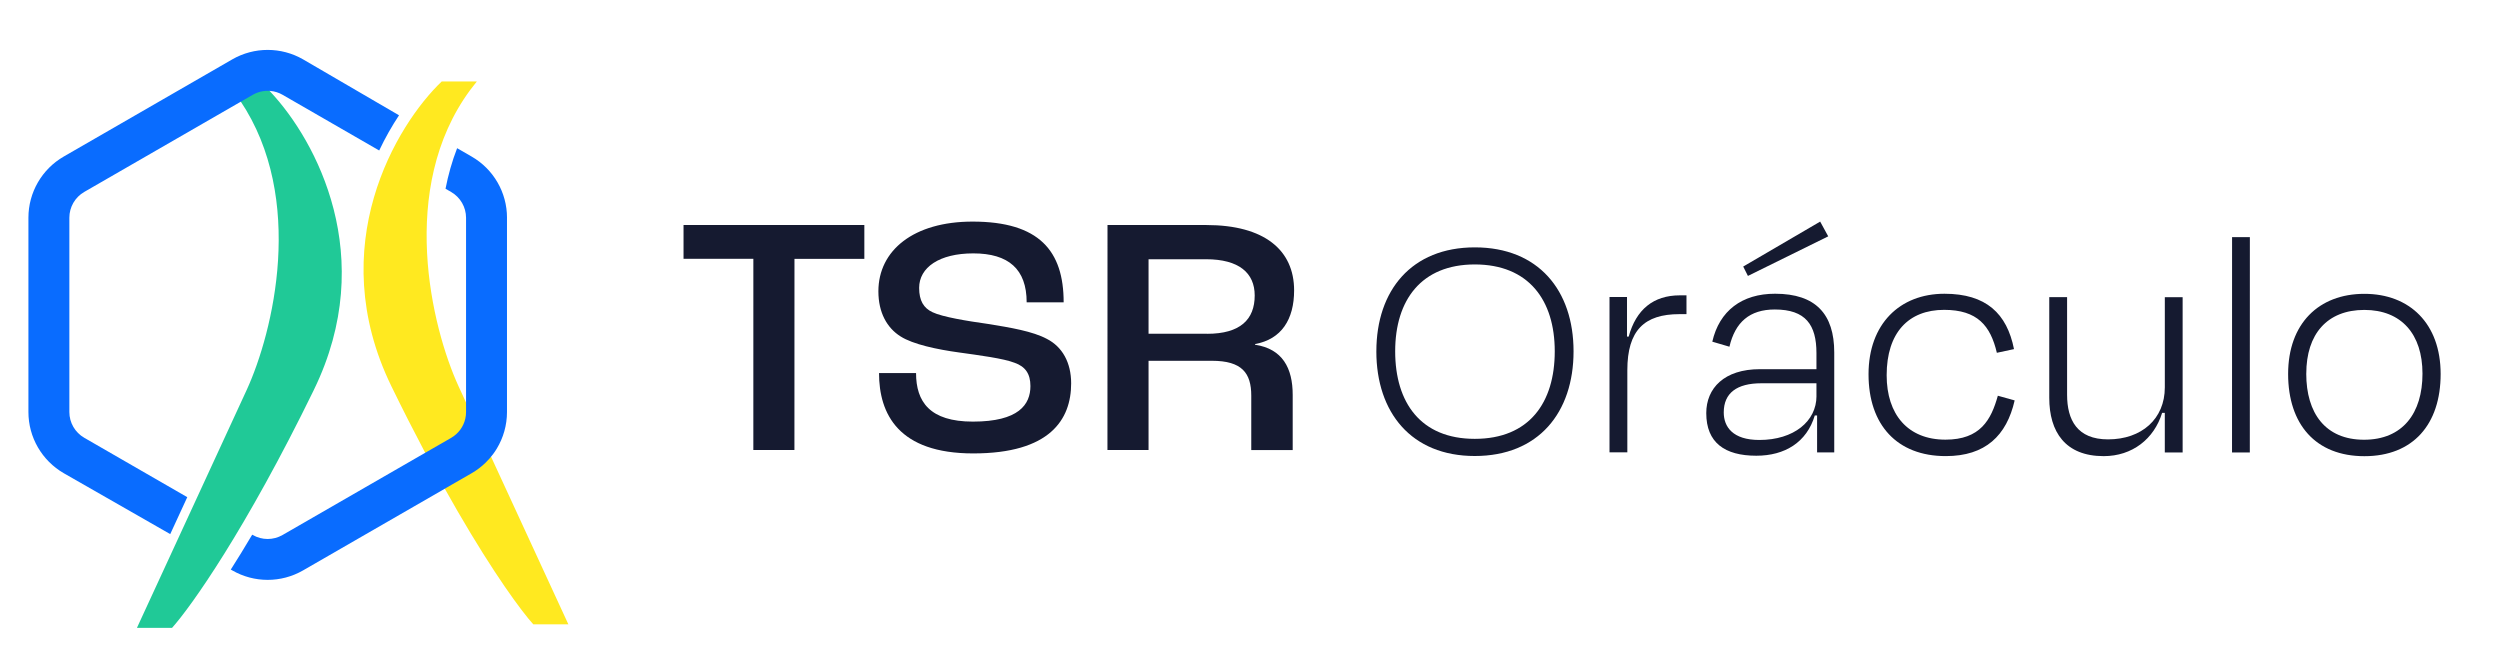
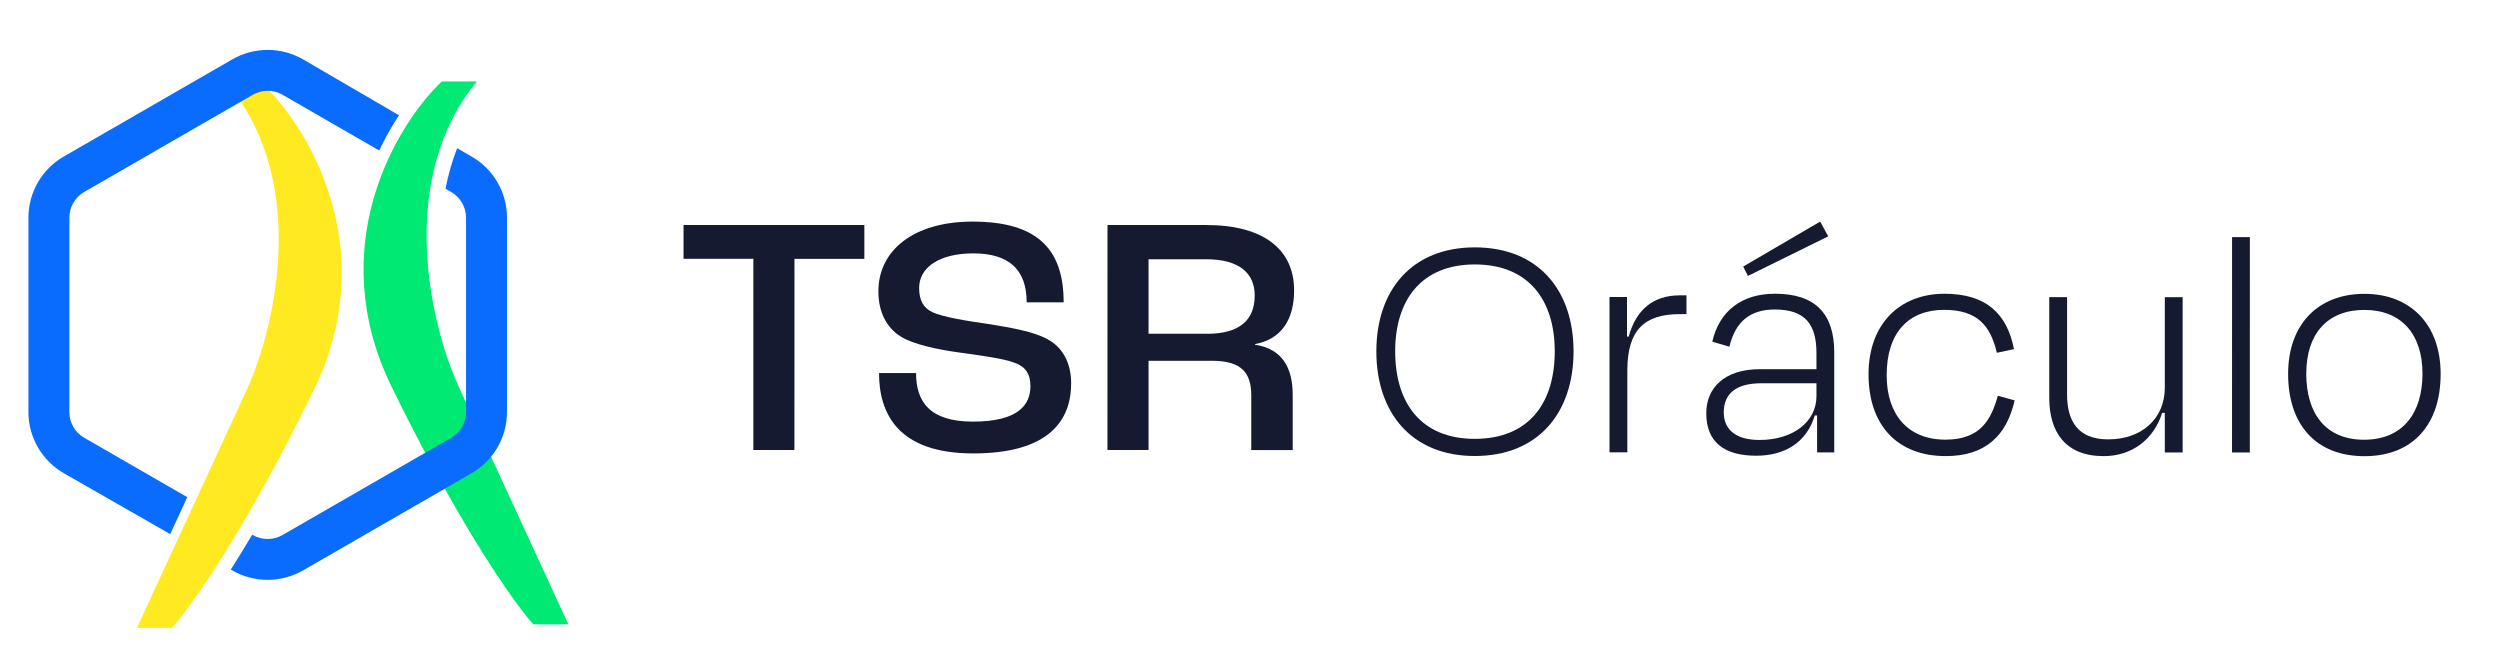
<svg xmlns="http://www.w3.org/2000/svg" width="152" height="40" viewBox="0 0 152 40" fill="none">
-   <path d="M34.559 37.96H32.425C32.335 37.86 32.233 37.739 32.115 37.598C31.154 36.422 29.315 33.791 26.971 29.585C26.589 28.898 26.192 28.169 25.783 27.398C25.148 26.197 24.484 24.893 23.796 23.482C19.64 14.954 24.105 7.576 26.857 4.953H28.992C28.853 5.123 28.719 5.295 28.59 5.469C24.178 11.448 26.242 19.91 27.879 23.484L28.109 23.983L29.761 27.563L34.558 37.962L34.559 37.96Z" fill="#FFE920" />
-   <path d="M19.088 23.696C14.931 32.225 11.603 36.902 10.46 38.174H8.326L8.512 37.769L15.005 23.695C16.602 20.209 18.605 12.076 14.61 6.131C14.389 5.801 14.15 5.479 13.892 5.164H16.026C16.139 5.27 16.254 5.385 16.369 5.507C16.401 5.541 16.432 5.574 16.465 5.608C19.216 8.551 23.029 15.604 19.088 23.693V23.696Z" fill="#20C997" />
+   <path d="M34.559 37.96H32.425C32.335 37.86 32.233 37.739 32.115 37.598C31.154 36.422 29.315 33.791 26.971 29.585C26.589 28.898 26.192 28.169 25.783 27.398C25.148 26.197 24.484 24.893 23.796 23.482C19.64 14.954 24.105 7.576 26.857 4.953H28.992C28.853 5.123 28.719 5.295 28.59 5.469C24.178 11.448 26.242 19.91 27.879 23.484L28.109 23.983L29.761 27.563L34.558 37.962L34.559 37.96Z" fill="#00E973" />
+   <path d="M19.088 23.696C14.931 32.225 11.603 36.902 10.46 38.174H8.326L8.512 37.769L15.005 23.695C16.602 20.209 18.605 12.076 14.61 6.131C14.389 5.801 14.15 5.479 13.892 5.164H16.026C16.139 5.27 16.254 5.385 16.369 5.507C16.401 5.541 16.432 5.574 16.465 5.608C19.216 8.551 23.029 15.604 19.088 23.693V23.696Z" fill="#FFE920" />
  <path fill-rule="evenodd" clip-rule="evenodd" d="M24.26 7.011C23.837 7.649 23.426 8.366 23.055 9.15L17.182 5.764C16.955 5.633 16.707 5.554 16.453 5.531C16.401 5.525 16.351 5.522 16.299 5.522C16.082 5.519 15.863 5.554 15.656 5.631C15.559 5.665 15.463 5.709 15.371 5.762L14.915 6.026L14.695 6.153L14.506 6.26L5.123 11.669C4.562 11.993 4.217 12.59 4.217 13.236V25.052C4.217 25.698 4.562 26.294 5.123 26.617L11.386 30.228L10.35 32.474L3.879 28.772C2.548 28.004 1.728 26.586 1.728 25.052V13.236C1.728 11.701 2.548 10.282 3.879 9.516L14.124 3.609C15.455 2.843 17.095 2.843 18.426 3.609L24.26 7.009V7.011Z" fill="#096CFF" />
  <path fill-rule="evenodd" clip-rule="evenodd" d="M30.825 13.237V25.053C30.825 25.851 30.603 26.617 30.205 27.276C30.137 27.388 30.065 27.497 29.986 27.602C29.849 27.789 29.694 27.965 29.526 28.128C29.272 28.375 28.989 28.592 28.674 28.773L27.44 29.483L27.195 29.625L26.694 29.915L18.425 34.681C17.094 35.448 15.454 35.448 14.122 34.681L14.032 34.63C14.438 33.995 14.872 33.287 15.334 32.508L15.368 32.528C15.928 32.851 16.618 32.851 17.179 32.528L25.492 27.737L26.009 27.439L26.268 27.291L27.43 26.622C27.873 26.365 28.184 25.938 28.292 25.45C28.32 25.322 28.336 25.191 28.336 25.056V13.24C28.336 12.595 27.991 11.998 27.43 11.673L27.088 11.476C27.25 10.643 27.48 9.817 27.793 9.01L28.676 9.519C30.007 10.285 30.826 11.704 30.826 13.239L30.825 13.237Z" fill="#096CFF" />
  <path d="M45.807 15.736H41.559V13.678H52.552V15.738H48.304L48.301 27.358H45.803L45.804 15.736H45.807Z" fill="#151A30" />
  <path d="M53.447 22.681H55.696C55.696 24.427 56.529 25.634 59.151 25.634C61.941 25.634 62.65 24.595 62.65 23.472C62.65 22.724 62.338 22.287 61.692 22.059C61.004 21.789 59.526 21.601 58.34 21.434C56.966 21.247 55.509 20.934 54.759 20.457C53.926 19.937 53.406 19.001 53.406 17.713C53.406 15.218 55.552 13.473 59.132 13.473C63.193 13.473 64.67 15.262 64.67 18.38H62.421C62.421 16.363 61.318 15.406 59.174 15.406C57.113 15.406 55.884 16.258 55.884 17.505C55.884 18.274 56.154 18.731 56.696 18.982C57.299 19.273 58.84 19.523 60.027 19.689C61.463 19.918 62.796 20.147 63.649 20.604C64.586 21.083 65.126 22.04 65.126 23.307C65.126 25.51 63.835 27.569 59.171 27.568C54.632 27.568 53.445 25.176 53.445 22.681H53.447Z" fill="#151A30" />
  <path d="M67.335 13.682H73.352C76.871 13.684 78.682 15.201 78.682 17.655C78.682 19.422 77.912 20.628 76.307 20.918V20.959C77.972 21.21 78.598 22.374 78.596 24.016V27.363H76.077V24.057C76.077 22.685 75.516 21.936 73.684 21.936H69.832V27.361H67.333L67.336 13.682H67.335ZM73.392 20.295C75.411 20.295 76.286 19.422 76.286 17.966C76.286 16.594 75.329 15.763 73.33 15.762H69.832V20.293H73.392V20.295Z" fill="#151A30" />
  <path d="M83.683 21.36C83.683 17.649 85.83 15.04 89.669 15.04C93.528 15.04 95.673 17.651 95.672 21.363C95.672 25.074 93.546 27.725 89.666 27.725C85.806 27.725 83.682 25.073 83.682 21.362L83.683 21.36ZM94.529 21.362C94.529 18.242 92.936 16.08 89.669 16.078C86.421 16.078 84.827 18.239 84.827 21.359C84.827 24.479 86.379 26.682 89.667 26.682C92.976 26.682 94.529 24.48 94.529 21.36V21.362Z" fill="#151A30" />
  <path d="M97.858 27.501V18.059H98.922V20.466H99.024C99.474 18.814 100.535 17.957 102.129 17.957H102.538V19.1H102.108C99.984 19.1 98.942 20.078 98.942 22.505V27.501H97.859H97.858Z" fill="#151A30" />
  <path d="M110.482 25.261H110.339C109.849 26.893 108.52 27.708 106.784 27.708C104.864 27.708 103.741 26.912 103.741 25.117C103.741 23.608 104.824 22.445 107.009 22.446H110.44V21.468C110.44 19.755 109.788 18.817 107.908 18.817C106.376 18.817 105.497 19.592 105.15 21.08L104.108 20.774C104.538 18.898 105.906 17.857 107.928 17.859C110.399 17.859 111.522 19.104 111.522 21.428V27.506H110.479V25.263L110.482 25.261ZM110.44 24.078V23.303H107.091C105.601 23.303 104.804 23.894 104.804 25.077C104.804 25.954 105.354 26.75 106.969 26.75C109.072 26.75 110.442 25.609 110.442 24.079L110.44 24.078ZM105.989 16.205L110.666 13.473L111.156 14.37L106.274 16.776L105.987 16.205H105.989Z" fill="#151A30" />
  <path d="M118.203 18.839C116.037 18.839 114.709 20.224 114.709 22.815C114.709 25.201 115.995 26.731 118.282 26.731C120.406 26.731 121.06 25.528 121.469 24.06L122.491 24.346C122.001 26.487 120.713 27.731 118.303 27.731C115.341 27.731 113.605 25.833 113.607 22.754C113.607 19.695 115.508 17.86 118.223 17.86C120.756 17.86 122.023 19.064 122.451 21.226L121.409 21.45C121.02 19.798 120.225 18.84 118.203 18.839Z" fill="#151A30" />
  <path d="M131.621 25.102H131.457C130.967 26.692 129.639 27.733 127.903 27.733C125.574 27.733 124.594 26.263 124.595 24.184V18.067H125.679V24.001C125.679 25.531 126.29 26.714 128.169 26.714C130.212 26.714 131.621 25.471 131.621 23.553V18.068H132.704V27.51H131.62V25.104L131.621 25.102Z" fill="#151A30" />
  <path d="M136.789 27.51H135.707L135.71 14.418H136.792L136.789 27.51Z" fill="#151A30" />
  <path d="M139.118 22.738C139.118 19.679 140.977 17.865 143.755 17.865C146.512 17.865 148.391 19.68 148.391 22.74C148.391 25.799 146.716 27.736 143.754 27.736C140.793 27.736 139.118 25.798 139.118 22.738ZM140.22 22.718C140.22 25.124 141.383 26.735 143.733 26.736C146.081 26.736 147.287 25.126 147.287 22.719C147.287 20.312 146.002 18.845 143.755 18.843C141.488 18.843 140.222 20.311 140.222 22.718H140.22Z" fill="#151A30" />
</svg>
